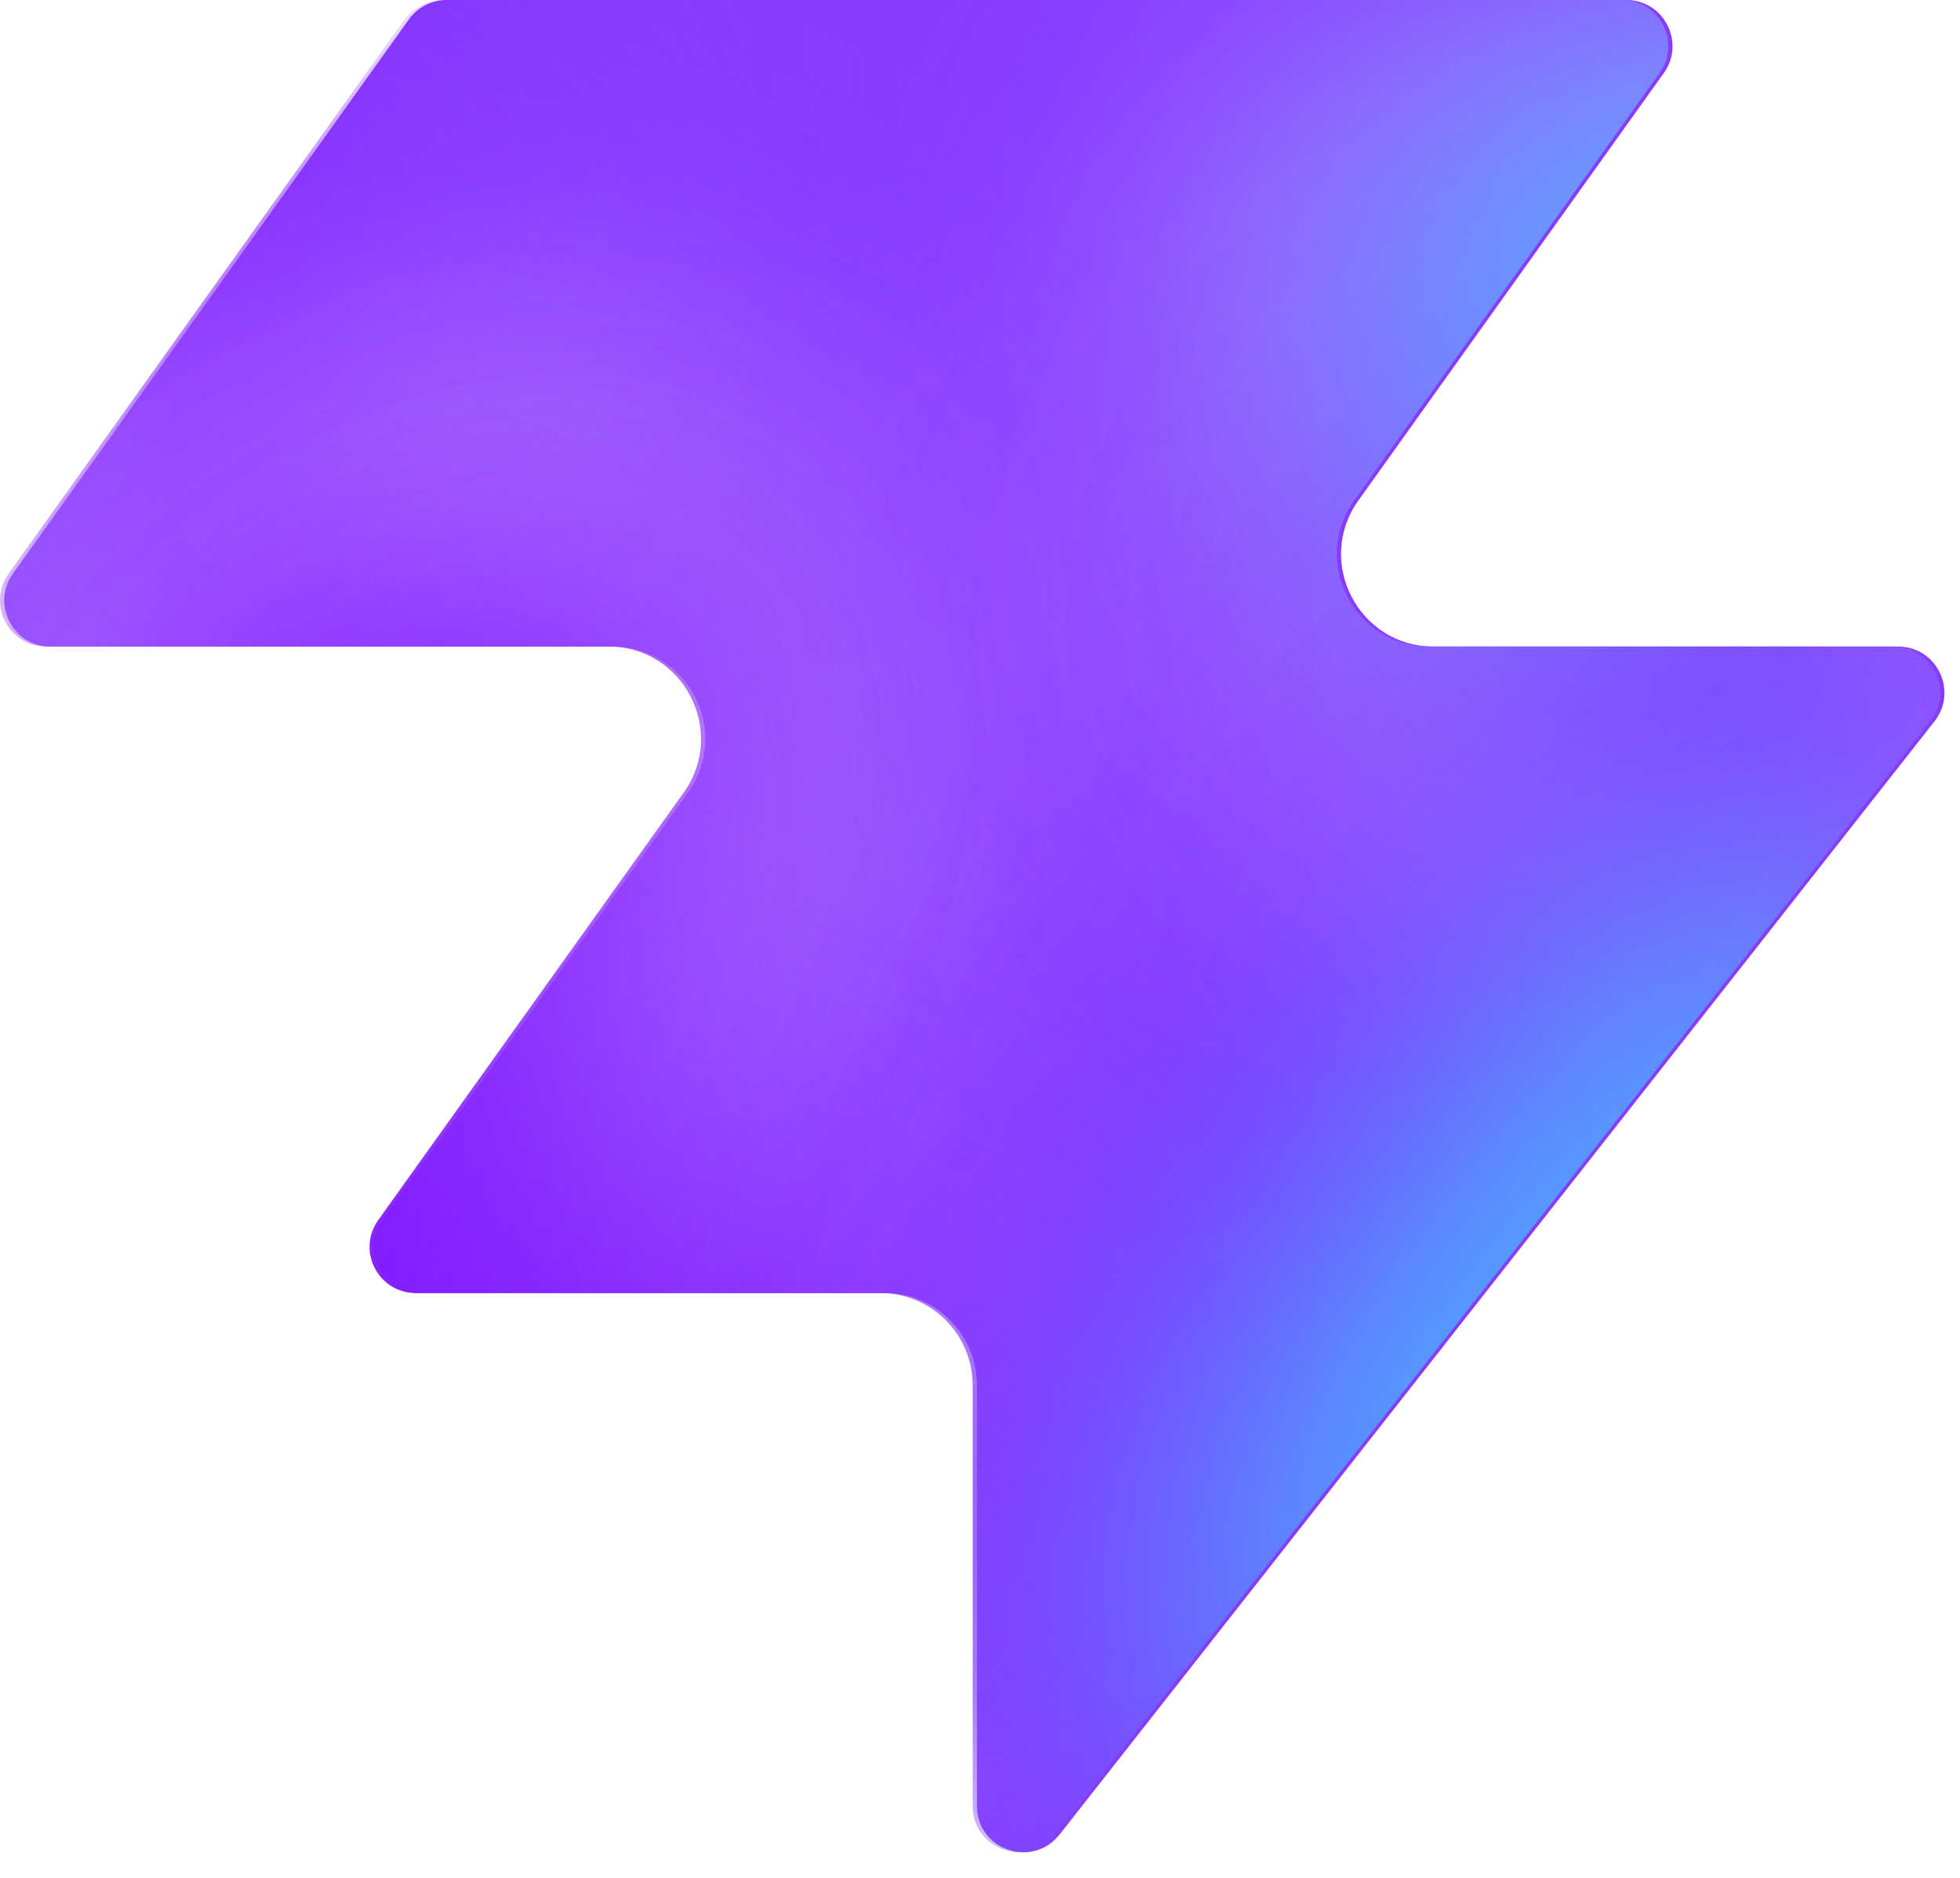
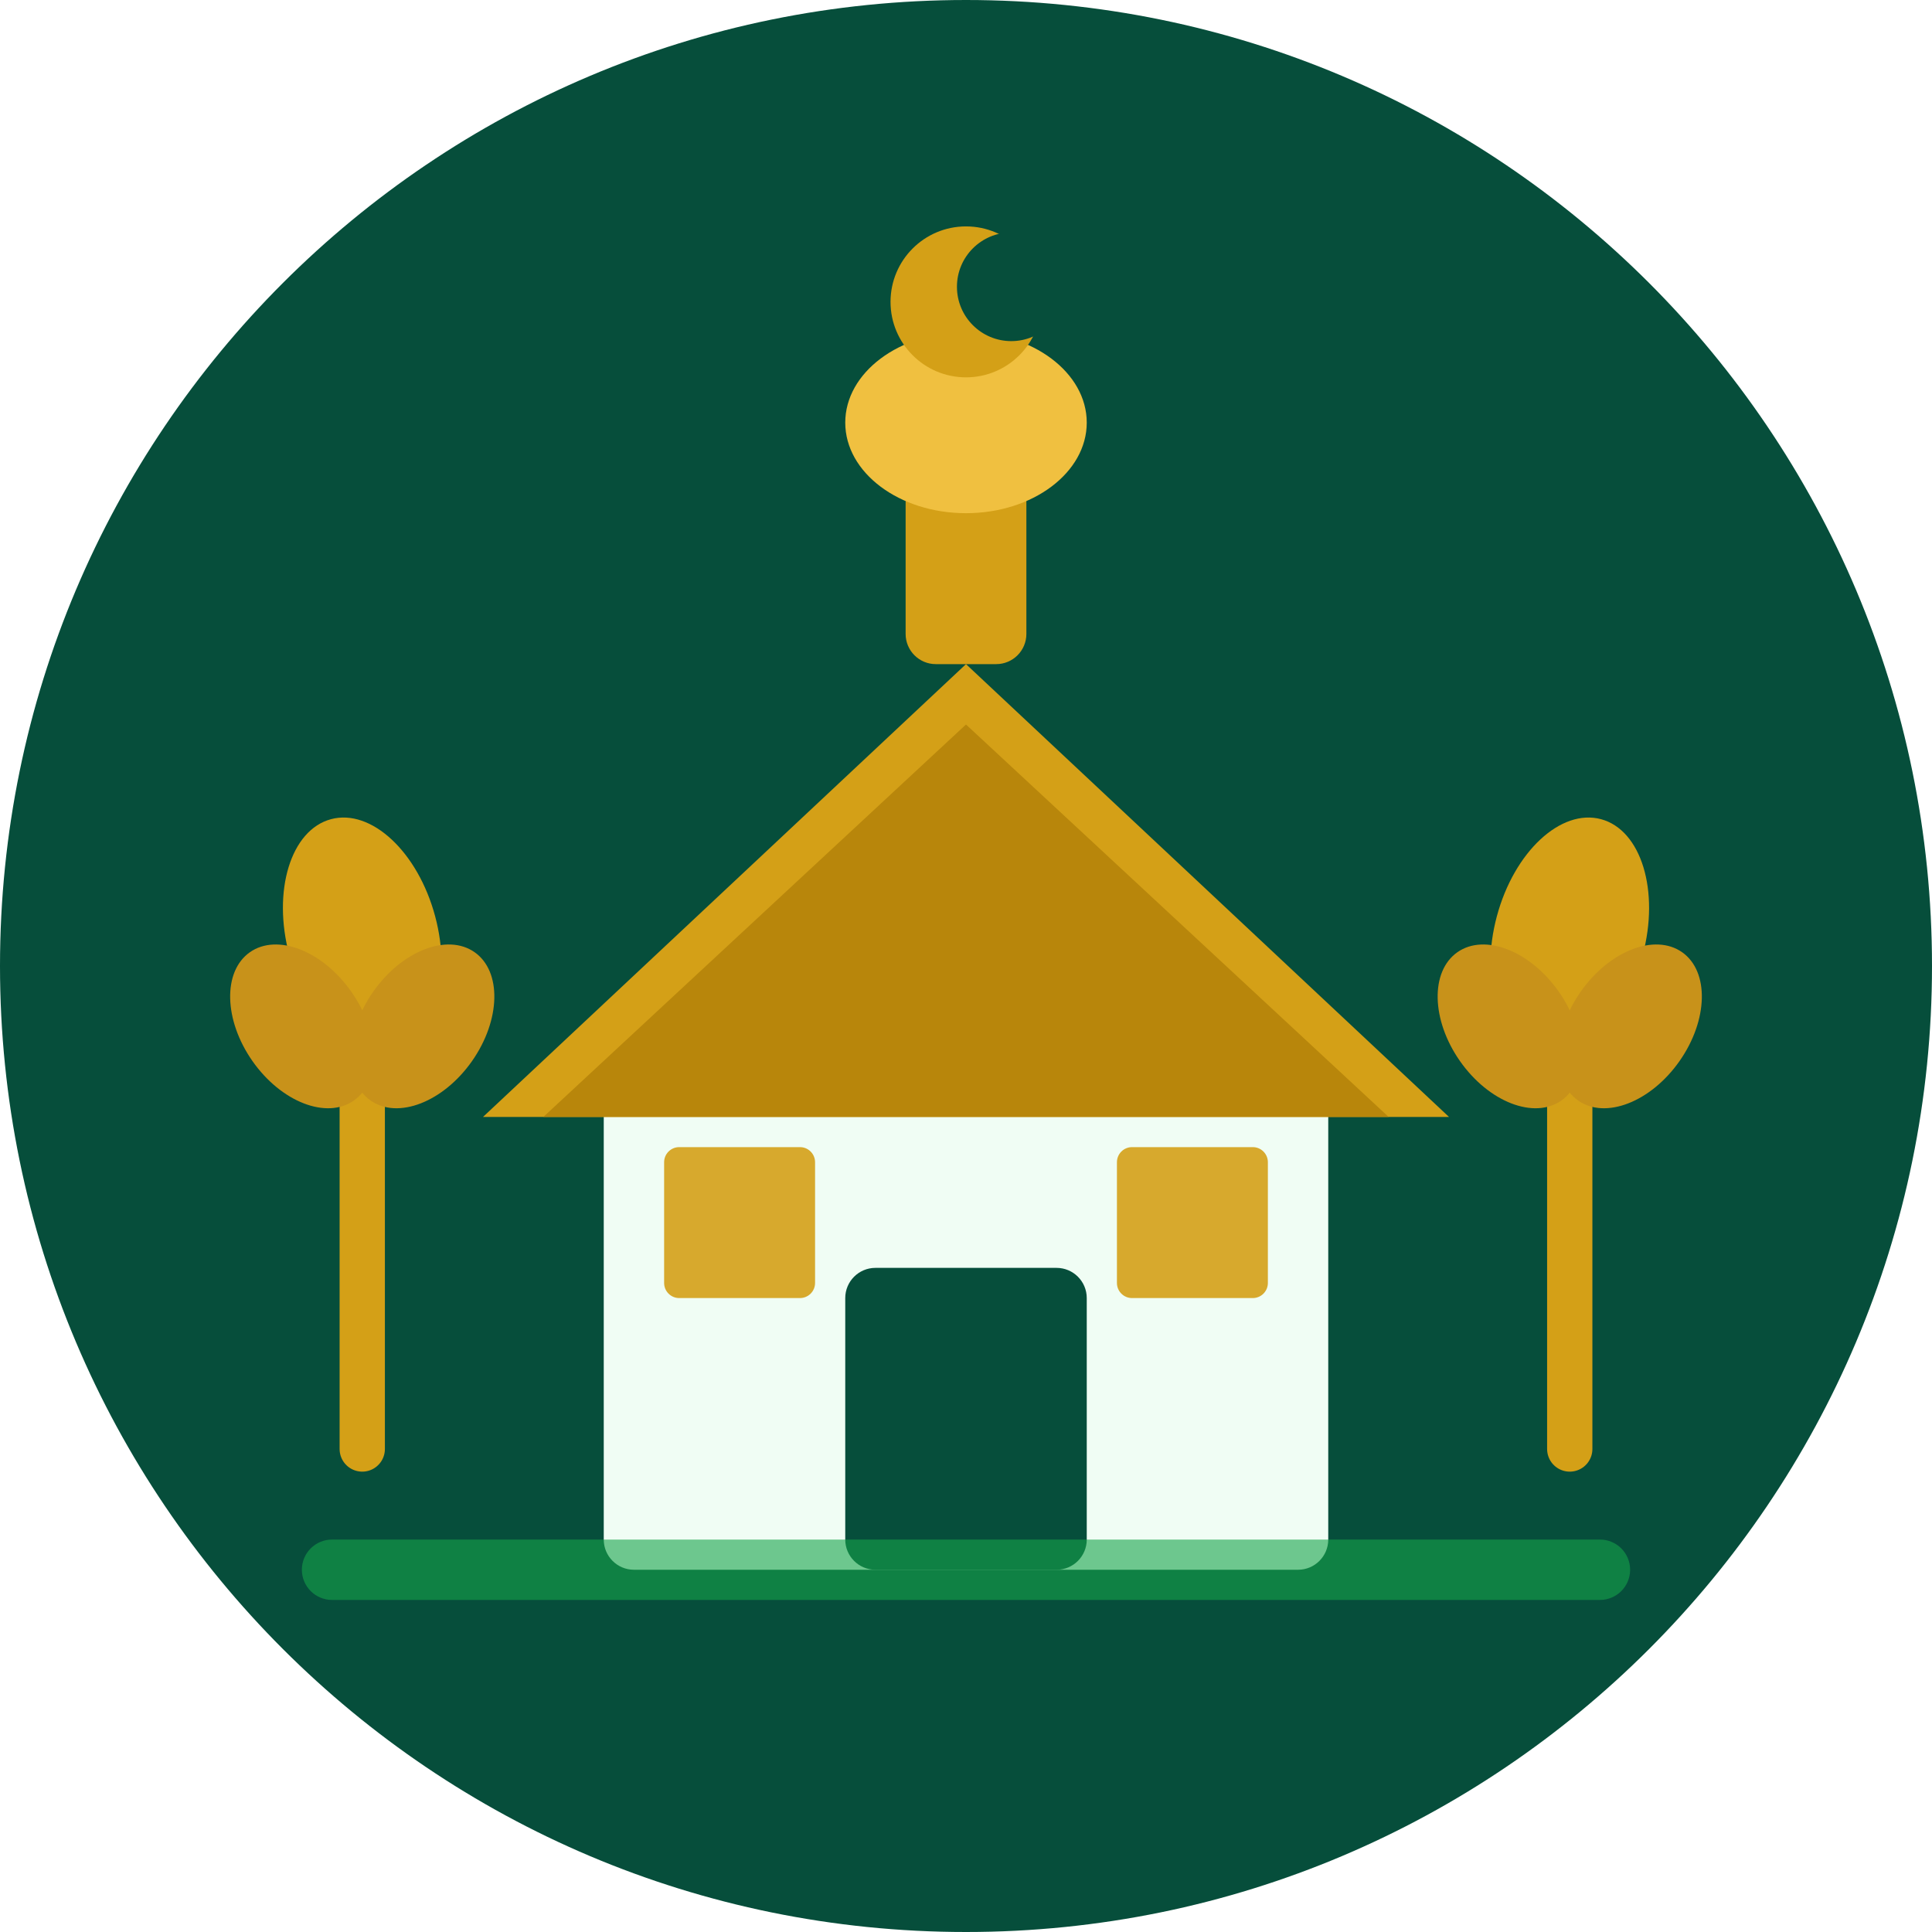
- <svg xmlns="http://www.w3.org/2000/svg" width="48" height="46" fill="none" viewBox="0 0 48 46">
-   <path fill="#863bff" d="M25.946 44.938c-.664.845-2.021.375-2.021-.698V33.937a2.26 2.26 0 0 0-2.262-2.262H10.287c-.92 0-1.456-1.04-.92-1.788l7.48-10.471c1.07-1.497 0-3.578-1.842-3.578H1.237c-.92 0-1.456-1.04-.92-1.788L10.013.474c.214-.297.556-.474.92-.474h28.894c.92 0 1.456 1.04.92 1.788l-7.48 10.471c-1.07 1.498 0 3.579 1.842 3.579h11.377c.943 0 1.473 1.088.89 1.83L25.947 44.94z" style="fill:#863bff;fill:color(display-p3 .525 .23 1);fill-opacity:1" />
-   <mask id="a" width="48" height="46" x="0" y="0" maskUnits="userSpaceOnUse" style="mask-type:alpha">
-     <path fill="#000" d="M25.842 44.938c-.664.844-2.021.375-2.021-.698V33.937a2.26 2.26 0 0 0-2.262-2.262H10.183c-.92 0-1.456-1.04-.92-1.788l7.48-10.471c1.07-1.498 0-3.579-1.842-3.579H1.133c-.92 0-1.456-1.04-.92-1.787L9.91.473c.214-.297.556-.474.92-.474h28.894c.92 0 1.456 1.04.92 1.788l-7.48 10.471c-1.07 1.498 0 3.578 1.842 3.578h11.377c.943 0 1.473 1.088.89 1.832L25.843 44.94z" style="fill:#000;fill-opacity:1" />
-   </mask>
-   <g mask="url(#a)">
-     <g filter="url(#b)">
-       <ellipse cx="5.508" cy="14.704" fill="#ede6ff" rx="5.508" ry="14.704" style="fill:#ede6ff;fill:color(display-p3 .927 .903 1);fill-opacity:1" transform="matrix(.00324 1 1 -.00324 -4.47 31.516)" />
-     </g>
-     <g filter="url(#c)">
-       <ellipse cx="10.399" cy="29.851" fill="#ede6ff" rx="10.399" ry="29.851" style="fill:#ede6ff;fill:color(display-p3 .927 .903 1);fill-opacity:1" transform="matrix(.00324 1 1 -.00324 -39.328 7.883)" />
-     </g>
-     <g filter="url(#d)">
-       <ellipse cx="5.508" cy="30.487" fill="#7e14ff" rx="5.508" ry="30.487" style="fill:#7e14ff;fill:color(display-p3 .492 .077 1);fill-opacity:1" transform="rotate(89.814 -25.913 -14.639)scale(1 -1)" />
-     </g>
-     <g filter="url(#e)">
-       <ellipse cx="5.508" cy="30.599" fill="#7e14ff" rx="5.508" ry="30.599" style="fill:#7e14ff;fill:color(display-p3 .492 .077 1);fill-opacity:1" transform="rotate(89.814 -32.644 -3.334)scale(1 -1)" />
-     </g>
-     <g filter="url(#f)">
-       <ellipse cx="5.508" cy="30.599" fill="#7e14ff" rx="5.508" ry="30.599" style="fill:#7e14ff;fill:color(display-p3 .492 .077 1);fill-opacity:1" transform="matrix(.00324 1 1 -.00324 -34.34 30.47)" />
-     </g>
-     <g filter="url(#g)">
-       <ellipse cx="14.072" cy="22.078" fill="#ede6ff" rx="14.072" ry="22.078" style="fill:#ede6ff;fill:color(display-p3 .927 .903 1);fill-opacity:1" transform="rotate(93.35 24.506 48.493)scale(-1 1)" />
-     </g>
-     <g filter="url(#h)">
-       <ellipse cx="3.47" cy="21.501" fill="#7e14ff" rx="3.47" ry="21.501" style="fill:#7e14ff;fill:color(display-p3 .492 .077 1);fill-opacity:1" transform="rotate(89.009 28.708 47.59)scale(-1 1)" />
-     </g>
-     <g filter="url(#i)">
-       <ellipse cx="3.47" cy="21.501" fill="#7e14ff" rx="3.47" ry="21.501" style="fill:#7e14ff;fill:color(display-p3 .492 .077 1);fill-opacity:1" transform="rotate(89.009 28.708 47.59)scale(-1 1)" />
-     </g>
-     <g filter="url(#j)">
-       <ellipse cx=".387" cy="8.972" fill="#7e14ff" rx="4.407" ry="29.108" style="fill:#7e14ff;fill:color(display-p3 .492 .077 1);fill-opacity:1" transform="rotate(39.51 .387 8.972)" />
-     </g>
-     <g filter="url(#k)">
-       <ellipse cx="47.523" cy="-6.092" fill="#7e14ff" rx="4.407" ry="29.108" style="fill:#7e14ff;fill:color(display-p3 .492 .077 1);fill-opacity:1" transform="rotate(37.892 47.523 -6.092)" />
-     </g>
-     <g filter="url(#l)">
-       <ellipse cx="41.412" cy="6.333" fill="#47bfff" rx="5.971" ry="9.665" style="fill:#47bfff;fill:color(display-p3 .28 .748 1);fill-opacity:1" transform="rotate(37.892 41.412 6.333)" />
-     </g>
-     <g filter="url(#m)">
-       <ellipse cx="-1.879" cy="38.332" fill="#7e14ff" rx="4.407" ry="29.108" style="fill:#7e14ff;fill:color(display-p3 .492 .077 1);fill-opacity:1" transform="rotate(37.892 -1.88 38.332)" />
-     </g>
-     <g filter="url(#n)">
-       <ellipse cx="-1.879" cy="38.332" fill="#7e14ff" rx="4.407" ry="29.108" style="fill:#7e14ff;fill:color(display-p3 .492 .077 1);fill-opacity:1" transform="rotate(37.892 -1.88 38.332)" />
-     </g>
-     <g filter="url(#o)">
-       <ellipse cx="35.651" cy="29.907" fill="#7e14ff" rx="4.407" ry="29.108" style="fill:#7e14ff;fill:color(display-p3 .492 .077 1);fill-opacity:1" transform="rotate(37.892 35.651 29.907)" />
-     </g>
-     <g filter="url(#p)">
-       <ellipse cx="38.418" cy="32.4" fill="#47bfff" rx="5.971" ry="15.297" style="fill:#47bfff;fill:color(display-p3 .28 .748 1);fill-opacity:1" transform="rotate(37.892 38.418 32.4)" />
-     </g>
-   </g>
-   <defs>
-     <filter id="b" width="60.045" height="41.654" x="-19.77" y="16.149" color-interpolation-filters="sRGB" filterUnits="userSpaceOnUse">
-       <feFlood flood-opacity="0" result="BackgroundImageFix" />
-       <feBlend in="SourceGraphic" in2="BackgroundImageFix" result="shape" />
-       <feGaussianBlur result="effect1_foregroundBlur_2002_17158" stdDeviation="7.659" />
-     </filter>
-     <filter id="c" width="90.34" height="51.437" x="-54.613" y="-7.533" color-interpolation-filters="sRGB" filterUnits="userSpaceOnUse">
-       <feFlood flood-opacity="0" result="BackgroundImageFix" />
-       <feBlend in="SourceGraphic" in2="BackgroundImageFix" result="shape" />
-       <feGaussianBlur result="effect1_foregroundBlur_2002_17158" stdDeviation="7.659" />
-     </filter>
-     <filter id="d" width="79.355" height="29.4" x="-49.64" y="2.03" color-interpolation-filters="sRGB" filterUnits="userSpaceOnUse">
-       <feFlood flood-opacity="0" result="BackgroundImageFix" />
-       <feBlend in="SourceGraphic" in2="BackgroundImageFix" result="shape" />
-       <feGaussianBlur result="effect1_foregroundBlur_2002_17158" stdDeviation="4.596" />
-     </filter>
-     <filter id="e" width="79.579" height="29.4" x="-45.045" y="20.029" color-interpolation-filters="sRGB" filterUnits="userSpaceOnUse">
-       <feFlood flood-opacity="0" result="BackgroundImageFix" />
-       <feBlend in="SourceGraphic" in2="BackgroundImageFix" result="shape" />
-       <feGaussianBlur result="effect1_foregroundBlur_2002_17158" stdDeviation="4.596" />
-     </filter>
-     <filter id="f" width="79.579" height="29.4" x="-43.513" y="21.178" color-interpolation-filters="sRGB" filterUnits="userSpaceOnUse">
-       <feFlood flood-opacity="0" result="BackgroundImageFix" />
-       <feBlend in="SourceGraphic" in2="BackgroundImageFix" result="shape" />
-       <feGaussianBlur result="effect1_foregroundBlur_2002_17158" stdDeviation="4.596" />
-     </filter>
-     <filter id="g" width="74.749" height="58.852" x="15.756" y="-17.901" color-interpolation-filters="sRGB" filterUnits="userSpaceOnUse">
-       <feFlood flood-opacity="0" result="BackgroundImageFix" />
-       <feBlend in="SourceGraphic" in2="BackgroundImageFix" result="shape" />
-       <feGaussianBlur result="effect1_foregroundBlur_2002_17158" stdDeviation="7.659" />
-     </filter>
-     <filter id="h" width="61.377" height="25.362" x="23.548" y="2.284" color-interpolation-filters="sRGB" filterUnits="userSpaceOnUse">
-       <feFlood flood-opacity="0" result="BackgroundImageFix" />
-       <feBlend in="SourceGraphic" in2="BackgroundImageFix" result="shape" />
-       <feGaussianBlur result="effect1_foregroundBlur_2002_17158" stdDeviation="4.596" />
-     </filter>
-     <filter id="i" width="61.377" height="25.362" x="23.548" y="2.284" color-interpolation-filters="sRGB" filterUnits="userSpaceOnUse">
-       <feFlood flood-opacity="0" result="BackgroundImageFix" />
-       <feBlend in="SourceGraphic" in2="BackgroundImageFix" result="shape" />
-       <feGaussianBlur result="effect1_foregroundBlur_2002_17158" stdDeviation="4.596" />
-     </filter>
-     <filter id="j" width="56.045" height="63.649" x="-27.636" y="-22.853" color-interpolation-filters="sRGB" filterUnits="userSpaceOnUse">
-       <feFlood flood-opacity="0" result="BackgroundImageFix" />
-       <feBlend in="SourceGraphic" in2="BackgroundImageFix" result="shape" />
-       <feGaussianBlur result="effect1_foregroundBlur_2002_17158" stdDeviation="4.596" />
-     </filter>
-     <filter id="k" width="54.814" height="64.646" x="20.116" y="-38.415" color-interpolation-filters="sRGB" filterUnits="userSpaceOnUse">
-       <feFlood flood-opacity="0" result="BackgroundImageFix" />
-       <feBlend in="SourceGraphic" in2="BackgroundImageFix" result="shape" />
-       <feGaussianBlur result="effect1_foregroundBlur_2002_17158" stdDeviation="4.596" />
-     </filter>
-     <filter id="l" width="33.541" height="35.313" x="24.641" y="-11.323" color-interpolation-filters="sRGB" filterUnits="userSpaceOnUse">
-       <feFlood flood-opacity="0" result="BackgroundImageFix" />
-       <feBlend in="SourceGraphic" in2="BackgroundImageFix" result="shape" />
-       <feGaussianBlur result="effect1_foregroundBlur_2002_17158" stdDeviation="4.596" />
-     </filter>
-     <filter id="m" width="54.814" height="64.646" x="-29.286" y="6.009" color-interpolation-filters="sRGB" filterUnits="userSpaceOnUse">
-       <feFlood flood-opacity="0" result="BackgroundImageFix" />
-       <feBlend in="SourceGraphic" in2="BackgroundImageFix" result="shape" />
-       <feGaussianBlur result="effect1_foregroundBlur_2002_17158" stdDeviation="4.596" />
-     </filter>
-     <filter id="n" width="54.814" height="64.646" x="-29.286" y="6.009" color-interpolation-filters="sRGB" filterUnits="userSpaceOnUse">
-       <feFlood flood-opacity="0" result="BackgroundImageFix" />
-       <feBlend in="SourceGraphic" in2="BackgroundImageFix" result="shape" />
-       <feGaussianBlur result="effect1_foregroundBlur_2002_17158" stdDeviation="4.596" />
-     </filter>
-     <filter id="o" width="54.814" height="64.646" x="8.244" y="-2.416" color-interpolation-filters="sRGB" filterUnits="userSpaceOnUse">
-       <feFlood flood-opacity="0" result="BackgroundImageFix" />
-       <feBlend in="SourceGraphic" in2="BackgroundImageFix" result="shape" />
-       <feGaussianBlur result="effect1_foregroundBlur_2002_17158" stdDeviation="4.596" />
-     </filter>
-     <filter id="p" width="39.409" height="43.623" x="18.713" y="10.588" color-interpolation-filters="sRGB" filterUnits="userSpaceOnUse">
-       <feFlood flood-opacity="0" result="BackgroundImageFix" />
-       <feBlend in="SourceGraphic" in2="BackgroundImageFix" result="shape" />
-       <feGaussianBlur result="effect1_foregroundBlur_2002_17158" stdDeviation="4.596" />
-     </filter>
-   </defs>
+ <svg xmlns="http://www.w3.org/2000/svg" viewBox="0 0 64 64" fill="none">
+   <circle cx="32" cy="32" r="32" fill="#064e3b" />
+   <line x1="12" y1="48" x2="12" y2="34" stroke="#d4a017" stroke-width="1.5" stroke-linecap="round" />
+   <ellipse cx="12" cy="31" rx="2.5" ry="4" fill="#d4a017" transform="rotate(-15 12 31)" />
+   <ellipse cx="10" cy="34" rx="2" ry="3" fill="#c8921a" transform="rotate(-35 10 34)" />
+   <ellipse cx="14" cy="34" rx="2" ry="3" fill="#c8921a" transform="rotate(35 14 34)" />
+   <line x1="52" y1="48" x2="52" y2="34" stroke="#d4a017" stroke-width="1.5" stroke-linecap="round" />
+   <ellipse cx="52" cy="31" rx="2.5" ry="4" fill="#d4a017" transform="rotate(15 52 31)" />
+   <ellipse cx="50" cy="34" rx="2" ry="3" fill="#c8921a" transform="rotate(-35 50 34)" />
+   <ellipse cx="54" cy="34" rx="2" ry="3" fill="#c8921a" transform="rotate(35 54 34)" />
+   <rect x="20" y="36" width="24" height="16" rx="1" fill="#f0fdf4" />
+   <rect x="28" y="42" width="8" height="10" rx="1" fill="#064e3b" />
+   <polygon points="16,37 32,22 48,37" fill="#d4a017" />
+   <polygon points="18,37 32,24 46,37" fill="#b8860b" />
+   <rect x="30" y="14" width="4" height="8" rx="1" fill="#d4a017" />
+   <ellipse cx="32" cy="14" rx="4" ry="3" fill="#f0c040" />
+   <circle cx="32" cy="10" r="2.5" fill="#d4a017" />
+   <circle cx="33.5" cy="9.5" r="1.8" fill="#064e3b" />
+   <rect x="22" y="38" width="5" height="5" rx="0.5" fill="#d4a017" opacity="0.9" />
+   <rect x="37" y="38" width="5" height="5" rx="0.5" fill="#d4a017" opacity="0.9" />
+   <rect x="10" y="51" width="44" height="2" rx="1" fill="#16a34a" opacity="0.6" />
</svg>
